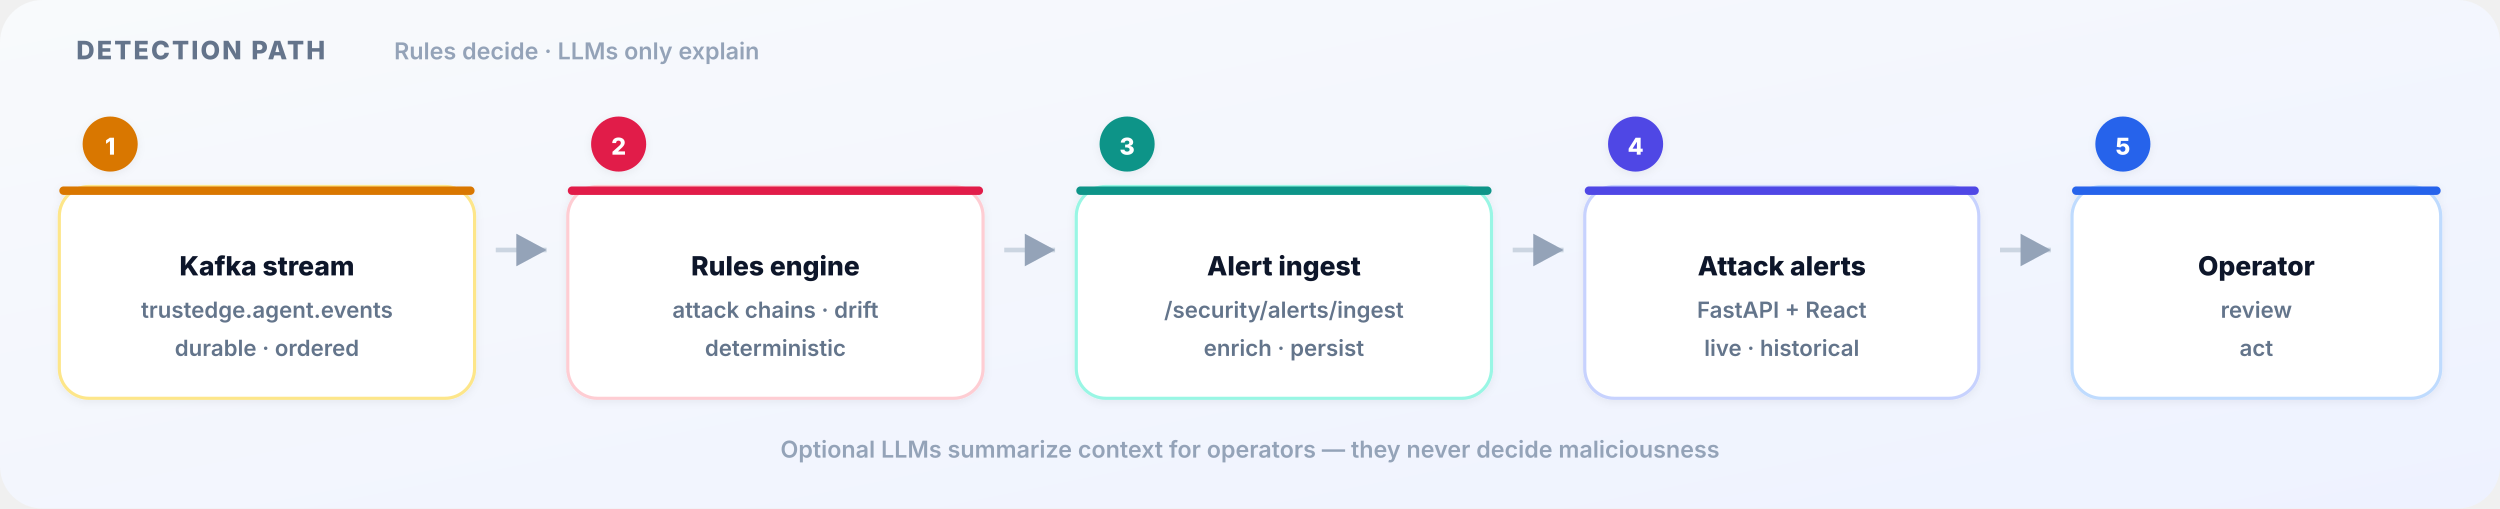
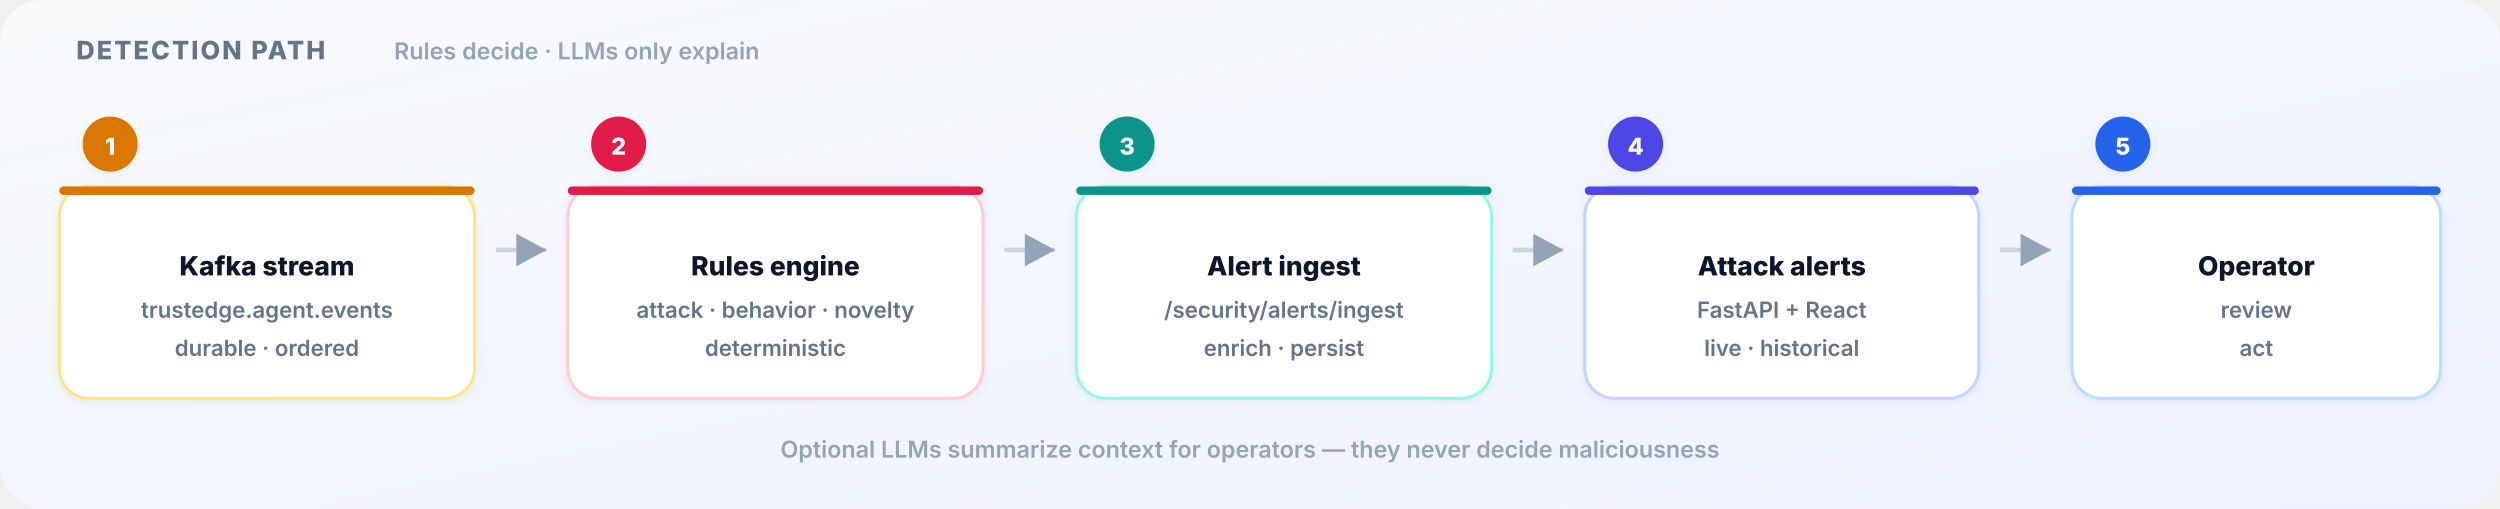
<svg xmlns="http://www.w3.org/2000/svg" viewBox="0 0 1180 240" role="img" aria-labelledby="det-title det-desc">
  <defs>
    <linearGradient id="det-bg" x1="0%" y1="0%" x2="100%" y2="100%">
      <stop offset="0%" stop-color="#F8FAFC" />
      <stop offset="100%" stop-color="#EEF2FF" />
    </linearGradient>
    <linearGradient id="det-flow" x1="0%" y1="0%" x2="100%" y2="0%">
      <stop offset="0%" stop-color="#D97706" />
      <stop offset="40%" stop-color="#E11D48" />
      <stop offset="70%" stop-color="#0D9488" />
      <stop offset="100%" stop-color="#2563EB" />
    </linearGradient>
    <marker id="det-arr" markerWidth="8" markerHeight="8" refX="6.5" refY="3.5" orient="auto">
      <path d="M0,0 L6.5,3.5 L0,7 Z" fill="#94A3B8" />
    </marker>
    <filter id="det-soft" x="-8%" y="-8%" width="116%" height="116%">
      <feDropShadow dx="0" dy="1" stdDeviation="2" flood-color="#0F172A" flood-opacity="0.06" />
    </filter>
    <style>
      .title { font-family: ui-sans-serif, system-ui, -apple-system, Segoe UI, sans-serif; font-size: 12px; font-weight: 800; letter-spacing: 0.08em; fill: #64748B; }
      .lead { font-family: ui-sans-serif, system-ui, -apple-system, Segoe UI, sans-serif; font-size: 11px; font-weight: 600; fill: #94A3B8; }
      .h { font-family: ui-sans-serif, system-ui, -apple-system, Segoe UI, sans-serif; font-size: 12.5px; font-weight: 800; fill: #0F172A; }
      .s { font-family: ui-sans-serif, system-ui, -apple-system, Segoe UI, sans-serif; font-size: 10.5px; font-weight: 600; fill: #64748B; }
      .num { font-family: ui-sans-serif, system-ui, -apple-system, Segoe UI, sans-serif; font-size: 11px; font-weight: 800; fill: #FFFFFF; }
      .note { font-family: ui-sans-serif, system-ui, -apple-system, Segoe UI, sans-serif; font-size: 11px; font-weight: 600; fill: #94A3B8; }
    </style>
  </defs>
  <rect width="1180" height="240" rx="20" fill="url(#det-bg)" />
  <text class="title" x="36" y="28">DETECTION PATH</text>
  <text class="lead" x="186" y="28">Rules decide · LLMs only explain</text>
  <path d="M110 118 H1070" fill="none" stroke="url(#det-flow)" stroke-width="2.5" stroke-linecap="round" opacity="0.22" />
  <g transform="translate(28,52)" filter="url(#det-soft)">
    <circle cx="24" cy="16" r="13" fill="#D97706" />
    <text class="num" x="24" y="21" text-anchor="middle">1</text>
    <rect y="36" width="196" height="100" rx="14" fill="#FFFFFF" stroke="#FDE68A" stroke-width="1.5" />
    <rect y="36" width="196" height="4" rx="2" fill="#D97706" />
    <text class="h" x="98" y="78" text-anchor="middle">Kafka stream</text>
    <text class="s" x="98" y="98" text-anchor="middle">trustedge.agent.events</text>
    <text class="s" x="98" y="116" text-anchor="middle">durable · ordered</text>
  </g>
  <path d="M234 118 H258" stroke="#CBD5E1" stroke-width="2.2" marker-end="url(#det-arr)" />
  <g transform="translate(268,52)" filter="url(#det-soft)">
    <circle cx="24" cy="16" r="13" fill="#E11D48" />
    <text class="num" x="24" y="21" text-anchor="middle">2</text>
    <rect y="36" width="196" height="100" rx="14" fill="#FFFFFF" stroke="#FECDD3" stroke-width="1.5" />
    <rect y="36" width="196" height="4" rx="2" fill="#E11D48" />
    <text class="h" x="98" y="78" text-anchor="middle">Rules engine</text>
-     <text class="s" x="98" y="98" text-anchor="middle">attack chains · drift</text>
+     <text class="s" x="98" y="98" text-anchor="middle">attack · behavior · novelty</text>
    <text class="s" x="98" y="116" text-anchor="middle">deterministic</text>
  </g>
  <path d="M474 118 H498" stroke="#CBD5E1" stroke-width="2.2" marker-end="url(#det-arr)" />
  <g transform="translate(508,52)" filter="url(#det-soft)">
    <circle cx="24" cy="16" r="13" fill="#0D9488" />
    <text class="num" x="24" y="21" text-anchor="middle">3</text>
    <rect y="36" width="196" height="100" rx="14" fill="#FFFFFF" stroke="#99F6E4" stroke-width="1.5" />
    <rect y="36" width="196" height="4" rx="2" fill="#0D9488" />
    <text class="h" x="98" y="78" text-anchor="middle">Alert ingest</text>
    <text class="s" x="98" y="98" text-anchor="middle">/security/alerts/ingest</text>
    <text class="s" x="98" y="116" text-anchor="middle">enrich · persist</text>
  </g>
  <path d="M714 118 H738" stroke="#CBD5E1" stroke-width="2.2" marker-end="url(#det-arr)" />
  <g transform="translate(748,52)" filter="url(#det-soft)">
    <circle cx="24" cy="16" r="13" fill="#4F46E5" />
    <text class="num" x="24" y="21" text-anchor="middle">4</text>
    <rect y="36" width="186" height="100" rx="14" fill="#FFFFFF" stroke="#C7D2FE" stroke-width="1.5" />
    <rect y="36" width="186" height="4" rx="2" fill="#4F46E5" />
    <text class="h" x="93" y="78" text-anchor="middle">Attack alerts</text>
    <text class="s" x="93" y="98" text-anchor="middle">FastAPI + React</text>
    <text class="s" x="93" y="116" text-anchor="middle">live · historical</text>
  </g>
  <path d="M944 118 H968" stroke="#CBD5E1" stroke-width="2.2" marker-end="url(#det-arr)" />
  <g transform="translate(978,52)" filter="url(#det-soft)">
    <circle cx="24" cy="16" r="13" fill="#2563EB" />
    <text class="num" x="24" y="21" text-anchor="middle">5</text>
    <rect y="36" width="174" height="100" rx="14" fill="#FFFFFF" stroke="#BFDBFE" stroke-width="1.5" />
    <rect y="36" width="174" height="4" rx="2" fill="#2563EB" />
    <text class="h" x="87" y="78" text-anchor="middle">Operator</text>
    <text class="s" x="87" y="98" text-anchor="middle">review</text>
    <text class="s" x="87" y="116" text-anchor="middle">act</text>
  </g>
  <text class="note" x="590" y="216" text-anchor="middle">Optional LLMs summarize context for operators — they never decide maliciousness</text>
</svg>
